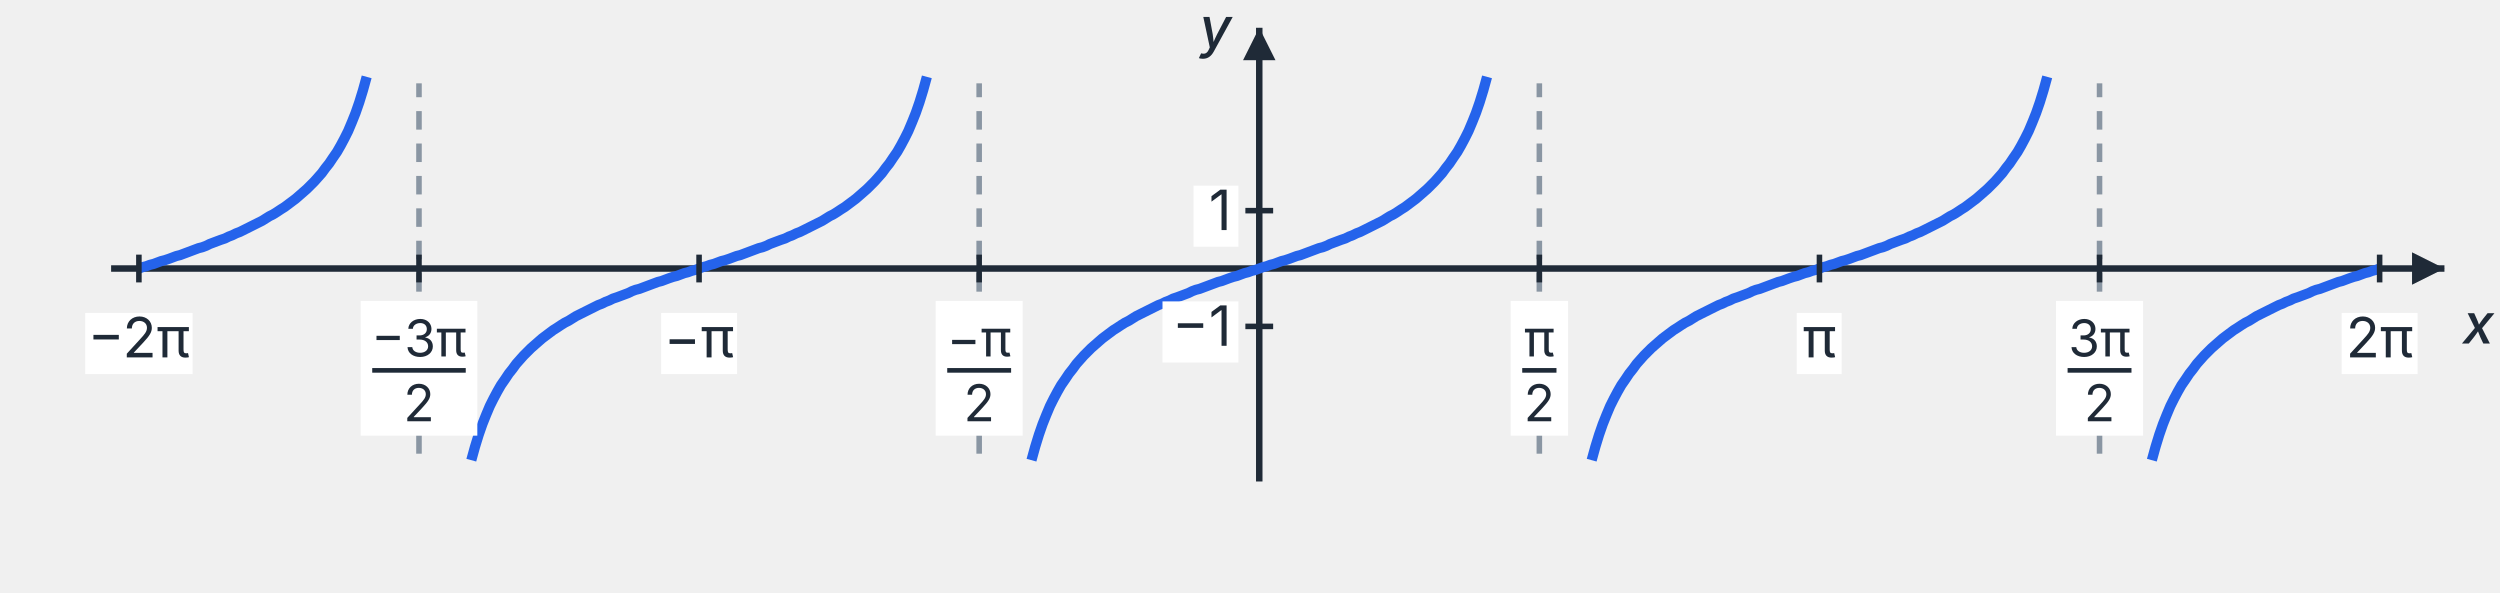
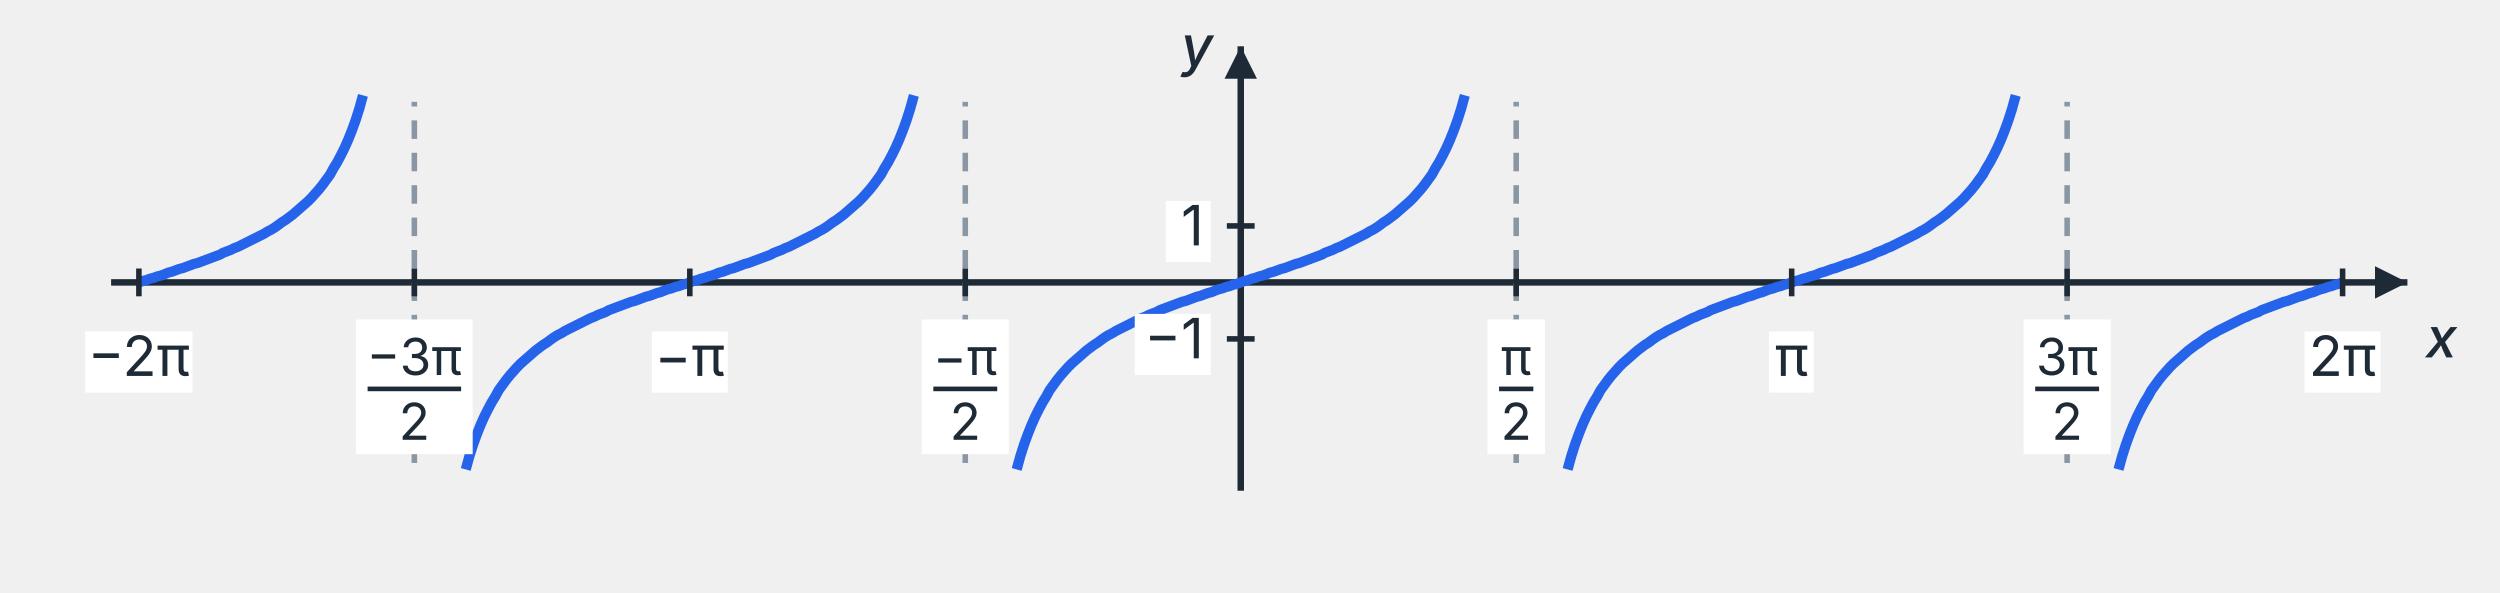
<svg xmlns="http://www.w3.org/2000/svg" viewBox="0 0 540 128" width="540" height="128" font-family="Inter, Arial, sans-serif">
-   <line x1="24.0" y1="58.0" x2="528.0" y2="58.0" stroke="#1f2a37" stroke-width="1.4" />
-   <path d="M528.0,58.0 l-7,-3.5 v7 z" fill="#1f2a37" />
-   <line x1="272.0" y1="104.0" x2="272.0" y2="6.0" stroke="#1f2a37" stroke-width="1.4" />
-   <path d="M272.0,6.0 l-3.5,7 h7 z" fill="#1f2a37" />
-   <text x="532.0" y="74.2" text-anchor="start" font-size="12" fill="#1f2a37" font-weight="500" font-style="italic">x</text>
-   <text x="266.0" y="10.2" text-anchor="end" font-size="12" fill="#1f2a37" font-weight="500" font-style="italic">y</text>
-   <line x1="90.5" y1="98.0" x2="90.5" y2="18.0" stroke="#8a96a3" stroke-width="1.2" stroke-dasharray="4 3" />
-   <line x1="211.5" y1="98.0" x2="211.5" y2="18.0" stroke="#8a96a3" stroke-width="1.2" stroke-dasharray="4 3" />
-   <line x1="332.5" y1="98.0" x2="332.5" y2="18.0" stroke="#8a96a3" stroke-width="1.2" stroke-dasharray="4 3" />
-   <line x1="453.5" y1="98.0" x2="453.5" y2="18.0" stroke="#8a96a3" stroke-width="1.2" stroke-dasharray="4 3" />
-   <polyline points="30.0,58.0 30.8,57.7 31.6,57.5 32.4,57.2 33.2,57.0 34.0,56.7 34.8,56.4 35.6,56.2 36.5,55.9 37.3,55.6 38.1,55.3 38.9,55.1 39.7,54.8 40.5,54.5 41.3,54.2 42.1,53.9 42.9,53.6 43.7,53.4 44.5,53.1 45.3,52.7 46.1,52.4 46.9,52.1 47.7,51.8 48.6,51.5 49.4,51.1 50.2,50.8 51.0,50.4 51.8,50.1 52.6,49.7 53.4,49.3 54.2,48.9 55.0,48.5 55.8,48.1 56.6,47.7 57.4,47.2 58.2,46.7 59.0,46.3 59.8,45.8 60.7,45.2 61.5,44.7 62.3,44.1 63.1,43.5 63.9,42.9 64.7,42.2 65.5,41.5 66.3,40.8 67.1,40.0 67.9,39.2 68.7,38.3 69.5,37.4 70.3,36.3 71.1,35.3 71.9,34.1 72.8,32.8 73.6,31.4 74.4,29.9 75.2,28.3 76.0,26.4 76.8,24.4 77.6,22.1 78.4,19.5 79.2,16.6" fill="none" stroke="#2563eb" stroke-width="2.2" stroke-linejoin="round" />
-   <polyline points="101.8,99.4 102.6,96.5 103.4,93.9 104.2,91.6 105.0,89.6 105.8,87.7 106.6,86.1 107.4,84.6 108.2,83.2 109.1,81.9 109.9,80.7 110.7,79.7 111.5,78.6 112.3,77.7 113.1,76.8 113.9,76.0 114.7,75.2 115.5,74.5 116.3,73.8 117.1,73.1 117.9,72.5 118.7,71.9 119.5,71.3 120.3,70.8 121.2,70.2 122.0,69.7 122.8,69.3 123.6,68.8 124.4,68.3 125.2,67.9 126.0,67.5 126.8,67.1 127.6,66.7 128.4,66.3 129.2,65.9 130.0,65.6 130.8,65.2 131.6,64.9 132.4,64.5 133.3,64.2 134.1,63.9 134.9,63.6 135.7,63.3 136.5,62.9 137.3,62.6 138.1,62.4 138.9,62.1 139.7,61.8 140.5,61.5 141.3,61.2 142.1,60.9 142.9,60.7 143.7,60.4 144.5,60.1 145.4,59.8 146.2,59.6 147.0,59.3 147.8,59.0 148.6,58.8 149.4,58.5 150.2,58.3 151.0,58.0 151.8,57.7 152.6,57.5 153.4,57.2 154.2,57.0 155.0,56.7 155.8,56.4 156.6,56.2 157.5,55.9 158.3,55.6 159.1,55.3 159.9,55.1 160.7,54.8 161.5,54.5 162.3,54.2 163.1,53.9 163.9,53.6 164.7,53.4 165.5,53.1 166.3,52.7 167.1,52.4 167.9,52.1 168.7,51.8 169.6,51.5 170.4,51.1 171.2,50.8 172.0,50.4 172.8,50.1 173.6,49.7 174.4,49.3 175.2,48.9 176.0,48.5 176.8,48.1 177.6,47.7 178.4,47.2 179.2,46.7 180.0,46.3 180.8,45.8 181.7,45.2 182.5,44.7 183.3,44.1 184.1,43.5 184.9,42.9 185.7,42.2 186.5,41.5 187.3,40.8 188.1,40.0 188.9,39.2 189.7,38.3 190.5,37.4 191.3,36.3 192.1,35.3 192.9,34.1 193.8,32.8 194.6,31.4 195.4,29.9 196.2,28.3 197.0,26.4 197.8,24.4 198.6,22.1 199.4,19.5 200.2,16.6" fill="none" stroke="#2563eb" stroke-width="2.2" stroke-linejoin="round" />
-   <polyline points="222.8,99.4 223.6,96.5 224.4,93.9 225.2,91.6 226.0,89.6 226.8,87.7 227.6,86.1 228.4,84.6 229.2,83.2 230.1,81.9 230.9,80.7 231.7,79.7 232.5,78.6 233.3,77.7 234.1,76.8 234.9,76.0 235.7,75.2 236.5,74.5 237.3,73.8 238.1,73.1 238.9,72.5 239.7,71.9 240.5,71.3 241.3,70.8 242.2,70.2 243.0,69.7 243.8,69.3 244.6,68.8 245.4,68.3 246.2,67.9 247.0,67.5 247.8,67.1 248.6,66.7 249.4,66.3 250.2,65.9 251.0,65.6 251.8,65.2 252.6,64.9 253.4,64.5 254.3,64.2 255.1,63.9 255.9,63.6 256.7,63.3 257.5,62.9 258.3,62.6 259.1,62.4 259.9,62.1 260.7,61.8 261.5,61.5 262.3,61.2 263.1,60.9 263.9,60.7 264.7,60.4 265.5,60.1 266.4,59.8 267.2,59.6 268.0,59.3 268.8,59.0 269.6,58.8 270.4,58.5 271.2,58.3 272.0,58.0 272.8,57.7 273.6,57.5 274.4,57.2 275.2,57.0 276.0,56.7 276.8,56.4 277.6,56.2 278.5,55.9 279.3,55.6 280.1,55.3 280.9,55.1 281.7,54.8 282.5,54.5 283.3,54.2 284.1,53.9 284.9,53.6 285.7,53.4 286.5,53.1 287.3,52.7 288.1,52.4 288.9,52.1 289.7,51.8 290.6,51.5 291.4,51.1 292.2,50.8 293.0,50.4 293.8,50.1 294.6,49.7 295.4,49.3 296.2,48.9 297.0,48.5 297.8,48.1 298.6,47.7 299.4,47.2 300.2,46.7 301.0,46.3 301.8,45.8 302.7,45.2 303.5,44.7 304.3,44.1 305.1,43.5 305.9,42.9 306.7,42.2 307.5,41.5 308.3,40.8 309.1,40.0 309.9,39.2 310.7,38.3 311.5,37.4 312.3,36.3 313.1,35.3 313.9,34.1 314.8,32.8 315.6,31.4 316.4,29.9 317.2,28.3 318.0,26.4 318.8,24.4 319.6,22.1 320.4,19.5 321.2,16.6" fill="none" stroke="#2563eb" stroke-width="2.2" stroke-linejoin="round" />
-   <polyline points="343.8,99.4 344.6,96.5 345.4,93.9 346.2,91.6 347.0,89.6 347.8,87.7 348.6,86.1 349.4,84.6 350.2,83.2 351.1,81.9 351.9,80.7 352.7,79.7 353.5,78.6 354.3,77.7 355.1,76.8 355.9,76.0 356.7,75.2 357.5,74.5 358.3,73.8 359.1,73.1 359.9,72.5 360.7,71.9 361.5,71.3 362.3,70.8 363.2,70.2 364.0,69.7 364.8,69.3 365.6,68.8 366.4,68.3 367.2,67.9 368.0,67.5 368.8,67.1 369.6,66.7 370.4,66.3 371.2,65.9 372.0,65.6 372.8,65.2 373.6,64.9 374.4,64.5 375.3,64.2 376.1,63.9 376.9,63.6 377.7,63.3 378.5,62.9 379.3,62.6 380.1,62.4 380.9,62.1 381.7,61.8 382.5,61.5 383.3,61.2 384.1,60.9 384.9,60.7 385.7,60.4 386.5,60.1 387.4,59.8 388.2,59.6 389.0,59.3 389.8,59.0 390.6,58.8 391.4,58.5 392.2,58.3 393.0,58.0 393.8,57.7 394.6,57.5 395.4,57.2 396.2,57.0 397.0,56.7 397.8,56.4 398.6,56.2 399.5,55.9 400.3,55.6 401.1,55.3 401.9,55.1 402.7,54.8 403.5,54.5 404.3,54.2 405.1,53.9 405.9,53.6 406.7,53.4 407.5,53.1 408.3,52.7 409.1,52.4 409.9,52.1 410.7,51.8 411.6,51.5 412.4,51.1 413.2,50.8 414.0,50.4 414.8,50.1 415.6,49.7 416.4,49.3 417.2,48.9 418.0,48.5 418.8,48.1 419.6,47.7 420.4,47.2 421.2,46.7 422.0,46.3 422.8,45.8 423.7,45.2 424.5,44.7 425.3,44.1 426.1,43.5 426.9,42.9 427.7,42.2 428.5,41.5 429.3,40.8 430.1,40.0 430.9,39.2 431.7,38.3 432.5,37.4 433.3,36.3 434.1,35.3 434.9,34.1 435.8,32.8 436.6,31.4 437.4,29.9 438.2,28.3 439.0,26.4 439.8,24.4 440.6,22.1 441.4,19.5 442.2,16.6" fill="none" stroke="#2563eb" stroke-width="2.2" stroke-linejoin="round" />
-   <polyline points="464.8,99.4 465.6,96.5 466.4,93.9 467.2,91.6 468.0,89.6 468.8,87.7 469.6,86.1 470.4,84.6 471.2,83.2 472.1,81.9 472.9,80.7 473.7,79.7 474.5,78.6 475.3,77.7 476.1,76.8 476.9,76.0 477.7,75.2 478.5,74.5 479.3,73.8 480.1,73.1 480.9,72.5 481.7,71.9 482.5,71.3 483.3,70.8 484.2,70.2 485.0,69.7 485.8,69.3 486.6,68.8 487.4,68.3 488.2,67.9 489.0,67.5 489.8,67.1 490.6,66.7 491.4,66.3 492.2,65.9 493.0,65.6 493.8,65.2 494.6,64.9 495.4,64.5 496.3,64.2 497.1,63.9 497.9,63.6 498.7,63.3 499.5,62.9 500.3,62.6 501.1,62.4 501.9,62.1 502.7,61.8 503.5,61.5 504.3,61.2 505.1,60.9 505.9,60.7 506.7,60.4 507.5,60.1 508.4,59.8 509.2,59.6 510.0,59.3 510.8,59.0 511.6,58.8 512.4,58.5 513.2,58.3 514.0,58.0" fill="none" stroke="#2563eb" stroke-width="2.2" stroke-linejoin="round" />
-   <line x1="30.0" y1="55.0" x2="30.0" y2="61.0" stroke="#1f2a37" stroke-width="1.2" />
-   <line x1="90.5" y1="55.0" x2="90.5" y2="61.0" stroke="#1f2a37" stroke-width="1.2" />
-   <line x1="151.0" y1="55.0" x2="151.0" y2="61.0" stroke="#1f2a37" stroke-width="1.2" />
-   <line x1="211.5" y1="55.0" x2="211.5" y2="61.0" stroke="#1f2a37" stroke-width="1.2" />
-   <line x1="332.5" y1="55.0" x2="332.5" y2="61.0" stroke="#1f2a37" stroke-width="1.2" />
-   <line x1="393.0" y1="55.0" x2="393.0" y2="61.0" stroke="#1f2a37" stroke-width="1.2" />
-   <line x1="453.5" y1="55.0" x2="453.5" y2="61.0" stroke="#1f2a37" stroke-width="1.2" />
-   <line x1="514.0" y1="55.0" x2="514.0" y2="61.0" stroke="#1f2a37" stroke-width="1.2" />
-   <line x1="269.0" y1="45.5" x2="275.0" y2="45.5" stroke="#1f2a37" stroke-width="1.2" />
-   <line x1="269.0" y1="70.5" x2="275.0" y2="70.5" stroke="#1f2a37" stroke-width="1.2" />
-   <rect x="18.4" y="67.6" width="23.2" height="13.2" fill="#fff" />
-   <text x="30.0" y="77.2" text-anchor="middle" font-size="12" fill="#1f2a37">−2π</text>
-   <rect x="77.9" y="65.0" width="25.2" height="29.1" fill="#fff" />
-   <text x="90.5" y="77.0" text-anchor="middle" font-size="11.0" fill="#1f2a37">−3π</text>
-   <line x1="80.4" y1="80.0" x2="100.6" y2="80.0" stroke="#1f2a37" stroke-width="1" />
-   <text x="90.5" y="91.0" text-anchor="middle" font-size="11.0" fill="#1f2a37">2</text>
-   <rect x="142.8" y="67.6" width="16.4" height="13.2" fill="#fff" />
-   <text x="151.0" y="77.2" text-anchor="middle" font-size="12" fill="#1f2a37">−π</text>
-   <rect x="202.1" y="65.0" width="18.8" height="29.1" fill="#fff" />
-   <text x="211.5" y="77.0" text-anchor="middle" font-size="11.0" fill="#1f2a37">−π</text>
-   <line x1="204.6" y1="80.0" x2="218.4" y2="80.0" stroke="#1f2a37" stroke-width="1" />
-   <text x="211.5" y="91.0" text-anchor="middle" font-size="11.0" fill="#1f2a37">2</text>
-   <rect x="326.3" y="65.0" width="12.4" height="29.1" fill="#fff" />
-   <text x="332.5" y="77.0" text-anchor="middle" font-size="11.0" fill="#1f2a37">π</text>
-   <line x1="328.8" y1="80.0" x2="336.2" y2="80.0" stroke="#1f2a37" stroke-width="1" />
-   <text x="332.5" y="91.0" text-anchor="middle" font-size="11.0" fill="#1f2a37">2</text>
-   <rect x="388.1" y="67.6" width="9.7" height="13.2" fill="#fff" />
-   <text x="393.0" y="77.2" text-anchor="middle" font-size="12" fill="#1f2a37">π</text>
-   <rect x="444.1" y="65.0" width="18.8" height="29.1" fill="#fff" />
-   <text x="453.5" y="77.0" text-anchor="middle" font-size="11.0" fill="#1f2a37">3π</text>
-   <line x1="446.6" y1="80.0" x2="460.4" y2="80.0" stroke="#1f2a37" stroke-width="1" />
-   <text x="453.5" y="91.0" text-anchor="middle" font-size="11.0" fill="#1f2a37">2</text>
-   <rect x="505.8" y="67.6" width="16.4" height="13.2" fill="#fff" />
-   <text x="514.0" y="77.2" text-anchor="middle" font-size="12" fill="#1f2a37">2π</text>
-   <rect x="257.8" y="40.1" width="9.7" height="13.2" fill="#fff" />
-   <text x="266.0" y="49.7" text-anchor="end" font-size="12" fill="#1f2a37">1</text>
-   <rect x="251.1" y="65.1" width="16.4" height="13.2" fill="#fff" />
-   <text x="266.0" y="74.7" text-anchor="end" font-size="12" fill="#1f2a37">−1</text>
+   <line x1="24.0" y1="61.0" x2="520.0" y2="61.0" stroke="#1f2a37" stroke-width="1.4" />
+   <path d="M520.0,61.0 l-7,-3.5 v7 z" fill="#1f2a37" />
+   <line x1="268.0" y1="106.0" x2="268.0" y2="10.0" stroke="#1f2a37" stroke-width="1.4" />
+   <path d="M268.0,10.0 l-3.5,7 h7 z" fill="#1f2a37" />
+   <text x="524.0" y="77.2" text-anchor="start" font-size="12" fill="#1f2a37" font-weight="500" font-style="italic">x</text>
+   <text x="262.0" y="14.2" text-anchor="end" font-size="12" fill="#1f2a37" font-weight="500" font-style="italic">y</text>
+   <line x1="89.5" y1="100.0" x2="89.5" y2="22.0" stroke="#8a96a3" stroke-width="1.2" stroke-dasharray="4 3" />
+   <line x1="208.5" y1="100.0" x2="208.5" y2="22.0" stroke="#8a96a3" stroke-width="1.2" stroke-dasharray="4 3" />
+   <line x1="327.5" y1="100.0" x2="327.5" y2="22.0" stroke="#8a96a3" stroke-width="1.2" stroke-dasharray="4 3" />
+   <line x1="446.5" y1="100.0" x2="446.5" y2="22.0" stroke="#8a96a3" stroke-width="1.2" stroke-dasharray="4 3" />
+   <polyline points="30.0,61.0 30.8,60.7 31.6,60.5 32.4,60.2 33.2,60.0 34.0,59.7 34.8,59.5 35.6,59.2 36.3,58.9 37.1,58.7 37.9,58.4 38.7,58.1 39.5,57.9 40.3,57.6 41.1,57.3 41.9,57.0 42.7,56.8 43.5,56.5 44.3,56.2 45.1,55.9 45.9,55.6 46.7,55.3 47.5,55.0 48.2,54.6 49.0,54.3 49.8,54.0 50.6,53.6 51.4,53.3 52.2,52.9 53.0,52.5 53.8,52.1 54.6,51.7 55.4,51.3 56.2,50.9 57.0,50.5 57.8,50.0 58.6,49.6 59.4,49.1 60.1,48.6 60.9,48.0 61.7,47.5 62.5,46.9 63.3,46.3 64.1,45.6 64.9,44.9 65.7,44.2 66.5,43.5 67.3,42.7 68.1,41.8 68.9,40.9 69.7,39.9 70.5,38.8 71.3,37.7 72.0,36.4 72.8,35.1 73.6,33.6 74.4,32.0 75.2,30.2 76.0,28.2 76.8,26.0 77.6,23.5 78.4,20.6" fill="none" stroke="#2563eb" stroke-width="2.2" stroke-linejoin="round" />
+   <polyline points="100.6,101.4 101.4,98.5 102.2,96.0 103.0,93.8 103.8,91.8 104.6,90.0 105.4,88.4 106.2,86.9 107.0,85.6 107.7,84.3 108.5,83.2 109.3,82.1 110.1,81.1 110.9,80.2 111.7,79.3 112.5,78.5 113.3,77.8 114.1,77.1 114.9,76.4 115.7,75.7 116.5,75.1 117.3,74.5 118.1,74.0 118.9,73.4 119.6,72.9 120.4,72.4 121.2,72.0 122.0,71.5 122.8,71.1 123.6,70.7 124.4,70.3 125.2,69.9 126.0,69.5 126.8,69.1 127.6,68.7 128.4,68.4 129.2,68.0 130.0,67.7 130.8,67.4 131.5,67.0 132.3,66.7 133.1,66.4 133.9,66.1 134.7,65.8 135.5,65.5 136.3,65.2 137.1,65.0 137.9,64.7 138.7,64.4 139.5,64.1 140.3,63.9 141.1,63.6 141.9,63.3 142.7,63.1 143.4,62.8 144.2,62.5 145.0,62.3 145.8,62.0 146.6,61.8 147.4,61.5 148.2,61.3 149.0,61.0 149.8,60.7 150.6,60.5 151.4,60.2 152.2,60.0 153.0,59.7 153.8,59.5 154.6,59.2 155.3,58.9 156.1,58.7 156.9,58.4 157.7,58.1 158.5,57.9 159.3,57.6 160.1,57.3 160.9,57.0 161.7,56.8 162.5,56.5 163.3,56.2 164.1,55.9 164.9,55.6 165.7,55.3 166.5,55.0 167.2,54.6 168.0,54.3 168.8,54.0 169.6,53.6 170.4,53.3 171.2,52.9 172.0,52.5 172.8,52.1 173.6,51.7 174.4,51.3 175.2,50.9 176.0,50.5 176.8,50.0 177.6,49.6 178.4,49.1 179.1,48.6 179.9,48.0 180.7,47.5 181.5,46.9 182.3,46.3 183.1,45.6 183.9,44.9 184.7,44.2 185.5,43.5 186.3,42.7 187.1,41.8 187.9,40.9 188.7,39.9 189.5,38.8 190.3,37.7 191.0,36.4 191.8,35.1 192.6,33.6 193.4,32.0 194.2,30.2 195.0,28.2 195.8,26.0 196.6,23.5 197.4,20.6" fill="none" stroke="#2563eb" stroke-width="2.2" stroke-linejoin="round" />
+   <polyline points="219.6,101.4 220.4,98.5 221.2,96.0 222.0,93.8 222.8,91.8 223.6,90.0 224.4,88.4 225.2,86.9 226.0,85.6 226.7,84.3 227.5,83.2 228.3,82.1 229.1,81.1 229.9,80.2 230.7,79.3 231.5,78.5 232.3,77.8 233.1,77.1 233.9,76.4 234.7,75.7 235.5,75.1 236.3,74.5 237.1,74.0 237.9,73.4 238.6,72.9 239.4,72.4 240.2,72.0 241.0,71.5 241.8,71.1 242.6,70.7 243.4,70.3 244.2,69.9 245.0,69.5 245.8,69.1 246.6,68.7 247.4,68.4 248.2,68.0 249.0,67.7 249.8,67.4 250.5,67.0 251.3,66.7 252.1,66.4 252.9,66.1 253.7,65.8 254.5,65.5 255.3,65.2 256.1,65.0 256.9,64.7 257.7,64.4 258.5,64.1 259.3,63.9 260.1,63.6 260.9,63.3 261.7,63.1 262.4,62.8 263.2,62.5 264.0,62.3 264.8,62.0 265.6,61.8 266.4,61.5 267.2,61.3 268.0,61.0 268.8,60.7 269.6,60.5 270.4,60.2 271.2,60.0 272.0,59.7 272.8,59.5 273.6,59.2 274.3,58.9 275.1,58.7 275.9,58.4 276.7,58.1 277.5,57.9 278.3,57.6 279.1,57.3 279.9,57.0 280.7,56.8 281.5,56.5 282.3,56.2 283.1,55.9 283.9,55.6 284.7,55.3 285.5,55.0 286.2,54.6 287.0,54.3 287.8,54.0 288.6,53.6 289.4,53.3 290.2,52.9 291.0,52.5 291.8,52.1 292.6,51.7 293.4,51.3 294.2,50.9 295.0,50.5 295.8,50.0 296.6,49.6 297.4,49.1 298.1,48.6 298.9,48.0 299.7,47.5 300.5,46.9 301.3,46.3 302.1,45.6 302.9,44.9 303.7,44.2 304.5,43.5 305.3,42.7 306.1,41.8 306.9,40.9 307.7,39.9 308.5,38.8 309.3,37.7 310.0,36.4 310.8,35.1 311.6,33.6 312.4,32.0 313.2,30.2 314.0,28.2 314.8,26.0 315.6,23.5 316.4,20.6" fill="none" stroke="#2563eb" stroke-width="2.2" stroke-linejoin="round" />
+   <polyline points="338.6,101.4 339.4,98.5 340.2,96.0 341.0,93.8 341.8,91.8 342.6,90.0 343.4,88.4 344.2,86.9 345.0,85.6 345.7,84.3 346.5,83.2 347.3,82.1 348.1,81.1 348.9,80.2 349.7,79.3 350.5,78.5 351.3,77.8 352.1,77.1 352.9,76.4 353.7,75.7 354.5,75.1 355.3,74.5 356.1,74.0 356.9,73.4 357.6,72.9 358.4,72.4 359.2,72.0 360.0,71.5 360.8,71.1 361.6,70.7 362.4,70.3 363.2,69.9 364.0,69.5 364.8,69.1 365.6,68.7 366.4,68.4 367.2,68.0 368.0,67.7 368.8,67.4 369.5,67.0 370.3,66.7 371.1,66.4 371.9,66.1 372.7,65.8 373.5,65.5 374.3,65.2 375.1,65.0 375.9,64.7 376.7,64.4 377.5,64.1 378.3,63.9 379.1,63.6 379.9,63.3 380.7,63.1 381.4,62.8 382.2,62.5 383.0,62.3 383.8,62.0 384.6,61.8 385.4,61.5 386.2,61.3 387.0,61.0 387.8,60.7 388.6,60.5 389.4,60.2 390.2,60.0 391.0,59.7 391.8,59.5 392.6,59.2 393.3,58.9 394.1,58.7 394.9,58.4 395.7,58.1 396.5,57.9 397.3,57.6 398.1,57.3 398.9,57.0 399.7,56.8 400.5,56.5 401.3,56.2 402.1,55.9 402.9,55.6 403.7,55.3 404.5,55.0 405.2,54.6 406.0,54.3 406.8,54.0 407.6,53.6 408.4,53.3 409.2,52.9 410.0,52.5 410.8,52.1 411.6,51.7 412.4,51.3 413.2,50.9 414.0,50.5 414.8,50.0 415.6,49.6 416.4,49.1 417.1,48.6 417.9,48.0 418.7,47.5 419.5,46.9 420.3,46.3 421.1,45.6 421.9,44.9 422.7,44.2 423.5,43.5 424.3,42.7 425.1,41.8 425.9,40.9 426.7,39.9 427.5,38.8 428.3,37.7 429.0,36.4 429.8,35.1 430.6,33.6 431.4,32.0 432.2,30.2 433.0,28.2 433.8,26.0 434.6,23.5 435.4,20.6" fill="none" stroke="#2563eb" stroke-width="2.2" stroke-linejoin="round" />
+   <polyline points="457.6,101.4 458.4,98.5 459.2,96.0 460.0,93.8 460.8,91.8 461.6,90.0 462.4,88.4 463.2,86.9 464.0,85.6 464.7,84.3 465.5,83.2 466.3,82.1 467.1,81.1 467.9,80.2 468.7,79.3 469.5,78.5 470.3,77.8 471.1,77.1 471.9,76.4 472.7,75.7 473.5,75.1 474.3,74.5 475.1,74.0 475.9,73.4 476.6,72.9 477.4,72.4 478.2,72.0 479.0,71.5 479.8,71.1 480.6,70.7 481.4,70.3 482.2,69.9 483.0,69.5 483.8,69.1 484.6,68.7 485.4,68.4 486.2,68.0 487.0,67.7 487.8,67.4 488.5,67.0 489.3,66.7 490.1,66.4 490.9,66.1 491.7,65.8 492.5,65.5 493.3,65.2 494.1,65.0 494.9,64.7 495.7,64.4 496.5,64.1 497.3,63.9 498.1,63.6 498.9,63.3 499.7,63.1 500.4,62.8 501.2,62.5 502.0,62.3 502.8,62.0 503.6,61.8 504.4,61.5 505.2,61.3 506.0,61.0" fill="none" stroke="#2563eb" stroke-width="2.2" stroke-linejoin="round" />
+   <line x1="30.0" y1="58.0" x2="30.0" y2="64.0" stroke="#1f2a37" stroke-width="1.2" />
+   <line x1="89.5" y1="58.0" x2="89.5" y2="64.0" stroke="#1f2a37" stroke-width="1.2" />
+   <line x1="149.0" y1="58.0" x2="149.0" y2="64.0" stroke="#1f2a37" stroke-width="1.2" />
+   <line x1="208.5" y1="58.0" x2="208.5" y2="64.0" stroke="#1f2a37" stroke-width="1.2" />
+   <line x1="327.5" y1="58.0" x2="327.5" y2="64.0" stroke="#1f2a37" stroke-width="1.2" />
+   <line x1="387.0" y1="58.0" x2="387.0" y2="64.0" stroke="#1f2a37" stroke-width="1.2" />
+   <line x1="446.5" y1="58.0" x2="446.5" y2="64.0" stroke="#1f2a37" stroke-width="1.2" />
+   <line x1="506.0" y1="58.0" x2="506.0" y2="64.0" stroke="#1f2a37" stroke-width="1.2" />
+   <line x1="265.0" y1="48.8" x2="271.0" y2="48.8" stroke="#1f2a37" stroke-width="1.2" />
+   <line x1="265.0" y1="73.2" x2="271.0" y2="73.2" stroke="#1f2a37" stroke-width="1.2" />
+   <rect x="18.4" y="71.6" width="23.2" height="13.2" fill="#fff" />
+   <text x="30.0" y="81.2" text-anchor="middle" font-size="12" fill="#1f2a37">−2π</text>
+   <rect x="76.9" y="69.0" width="25.2" height="29.1" fill="#fff" />
+   <text x="89.5" y="81.0" text-anchor="middle" font-size="11.0" fill="#1f2a37">−3π</text>
+   <line x1="79.4" y1="84.0" x2="99.6" y2="84.0" stroke="#1f2a37" stroke-width="1" />
+   <text x="89.5" y="95.0" text-anchor="middle" font-size="11.0" fill="#1f2a37">2</text>
+   <rect x="140.8" y="71.6" width="16.4" height="13.2" fill="#fff" />
+   <text x="149.0" y="81.2" text-anchor="middle" font-size="12" fill="#1f2a37">−π</text>
+   <rect x="199.1" y="69.0" width="18.8" height="29.1" fill="#fff" />
+   <text x="208.5" y="81.0" text-anchor="middle" font-size="11.0" fill="#1f2a37">−π</text>
+   <line x1="201.6" y1="84.0" x2="215.4" y2="84.0" stroke="#1f2a37" stroke-width="1" />
+   <text x="208.5" y="95.0" text-anchor="middle" font-size="11.0" fill="#1f2a37">2</text>
+   <rect x="321.3" y="69.0" width="12.4" height="29.1" fill="#fff" />
+   <text x="327.5" y="81.0" text-anchor="middle" font-size="11.0" fill="#1f2a37">π</text>
+   <line x1="323.8" y1="84.0" x2="331.2" y2="84.0" stroke="#1f2a37" stroke-width="1" />
+   <text x="327.5" y="95.0" text-anchor="middle" font-size="11.0" fill="#1f2a37">2</text>
+   <rect x="382.1" y="71.6" width="9.7" height="13.2" fill="#fff" />
+   <text x="387.0" y="81.2" text-anchor="middle" font-size="12" fill="#1f2a37">π</text>
+   <rect x="437.1" y="69.0" width="18.8" height="29.1" fill="#fff" />
+   <text x="446.5" y="81.0" text-anchor="middle" font-size="11.0" fill="#1f2a37">3π</text>
+   <line x1="439.6" y1="84.0" x2="453.4" y2="84.0" stroke="#1f2a37" stroke-width="1" />
+   <text x="446.5" y="95.0" text-anchor="middle" font-size="11.0" fill="#1f2a37">2</text>
+   <rect x="497.8" y="71.6" width="16.4" height="13.2" fill="#fff" />
+   <text x="506.0" y="81.2" text-anchor="middle" font-size="12" fill="#1f2a37">2π</text>
+   <rect x="251.8" y="43.4" width="9.7" height="13.2" fill="#fff" />
+   <text x="260.0" y="53.0" text-anchor="end" font-size="12" fill="#1f2a37">1</text>
+   <rect x="245.1" y="67.8" width="16.4" height="13.2" fill="#fff" />
+   <text x="260.0" y="77.4" text-anchor="end" font-size="12" fill="#1f2a37">−1</text>
</svg>
